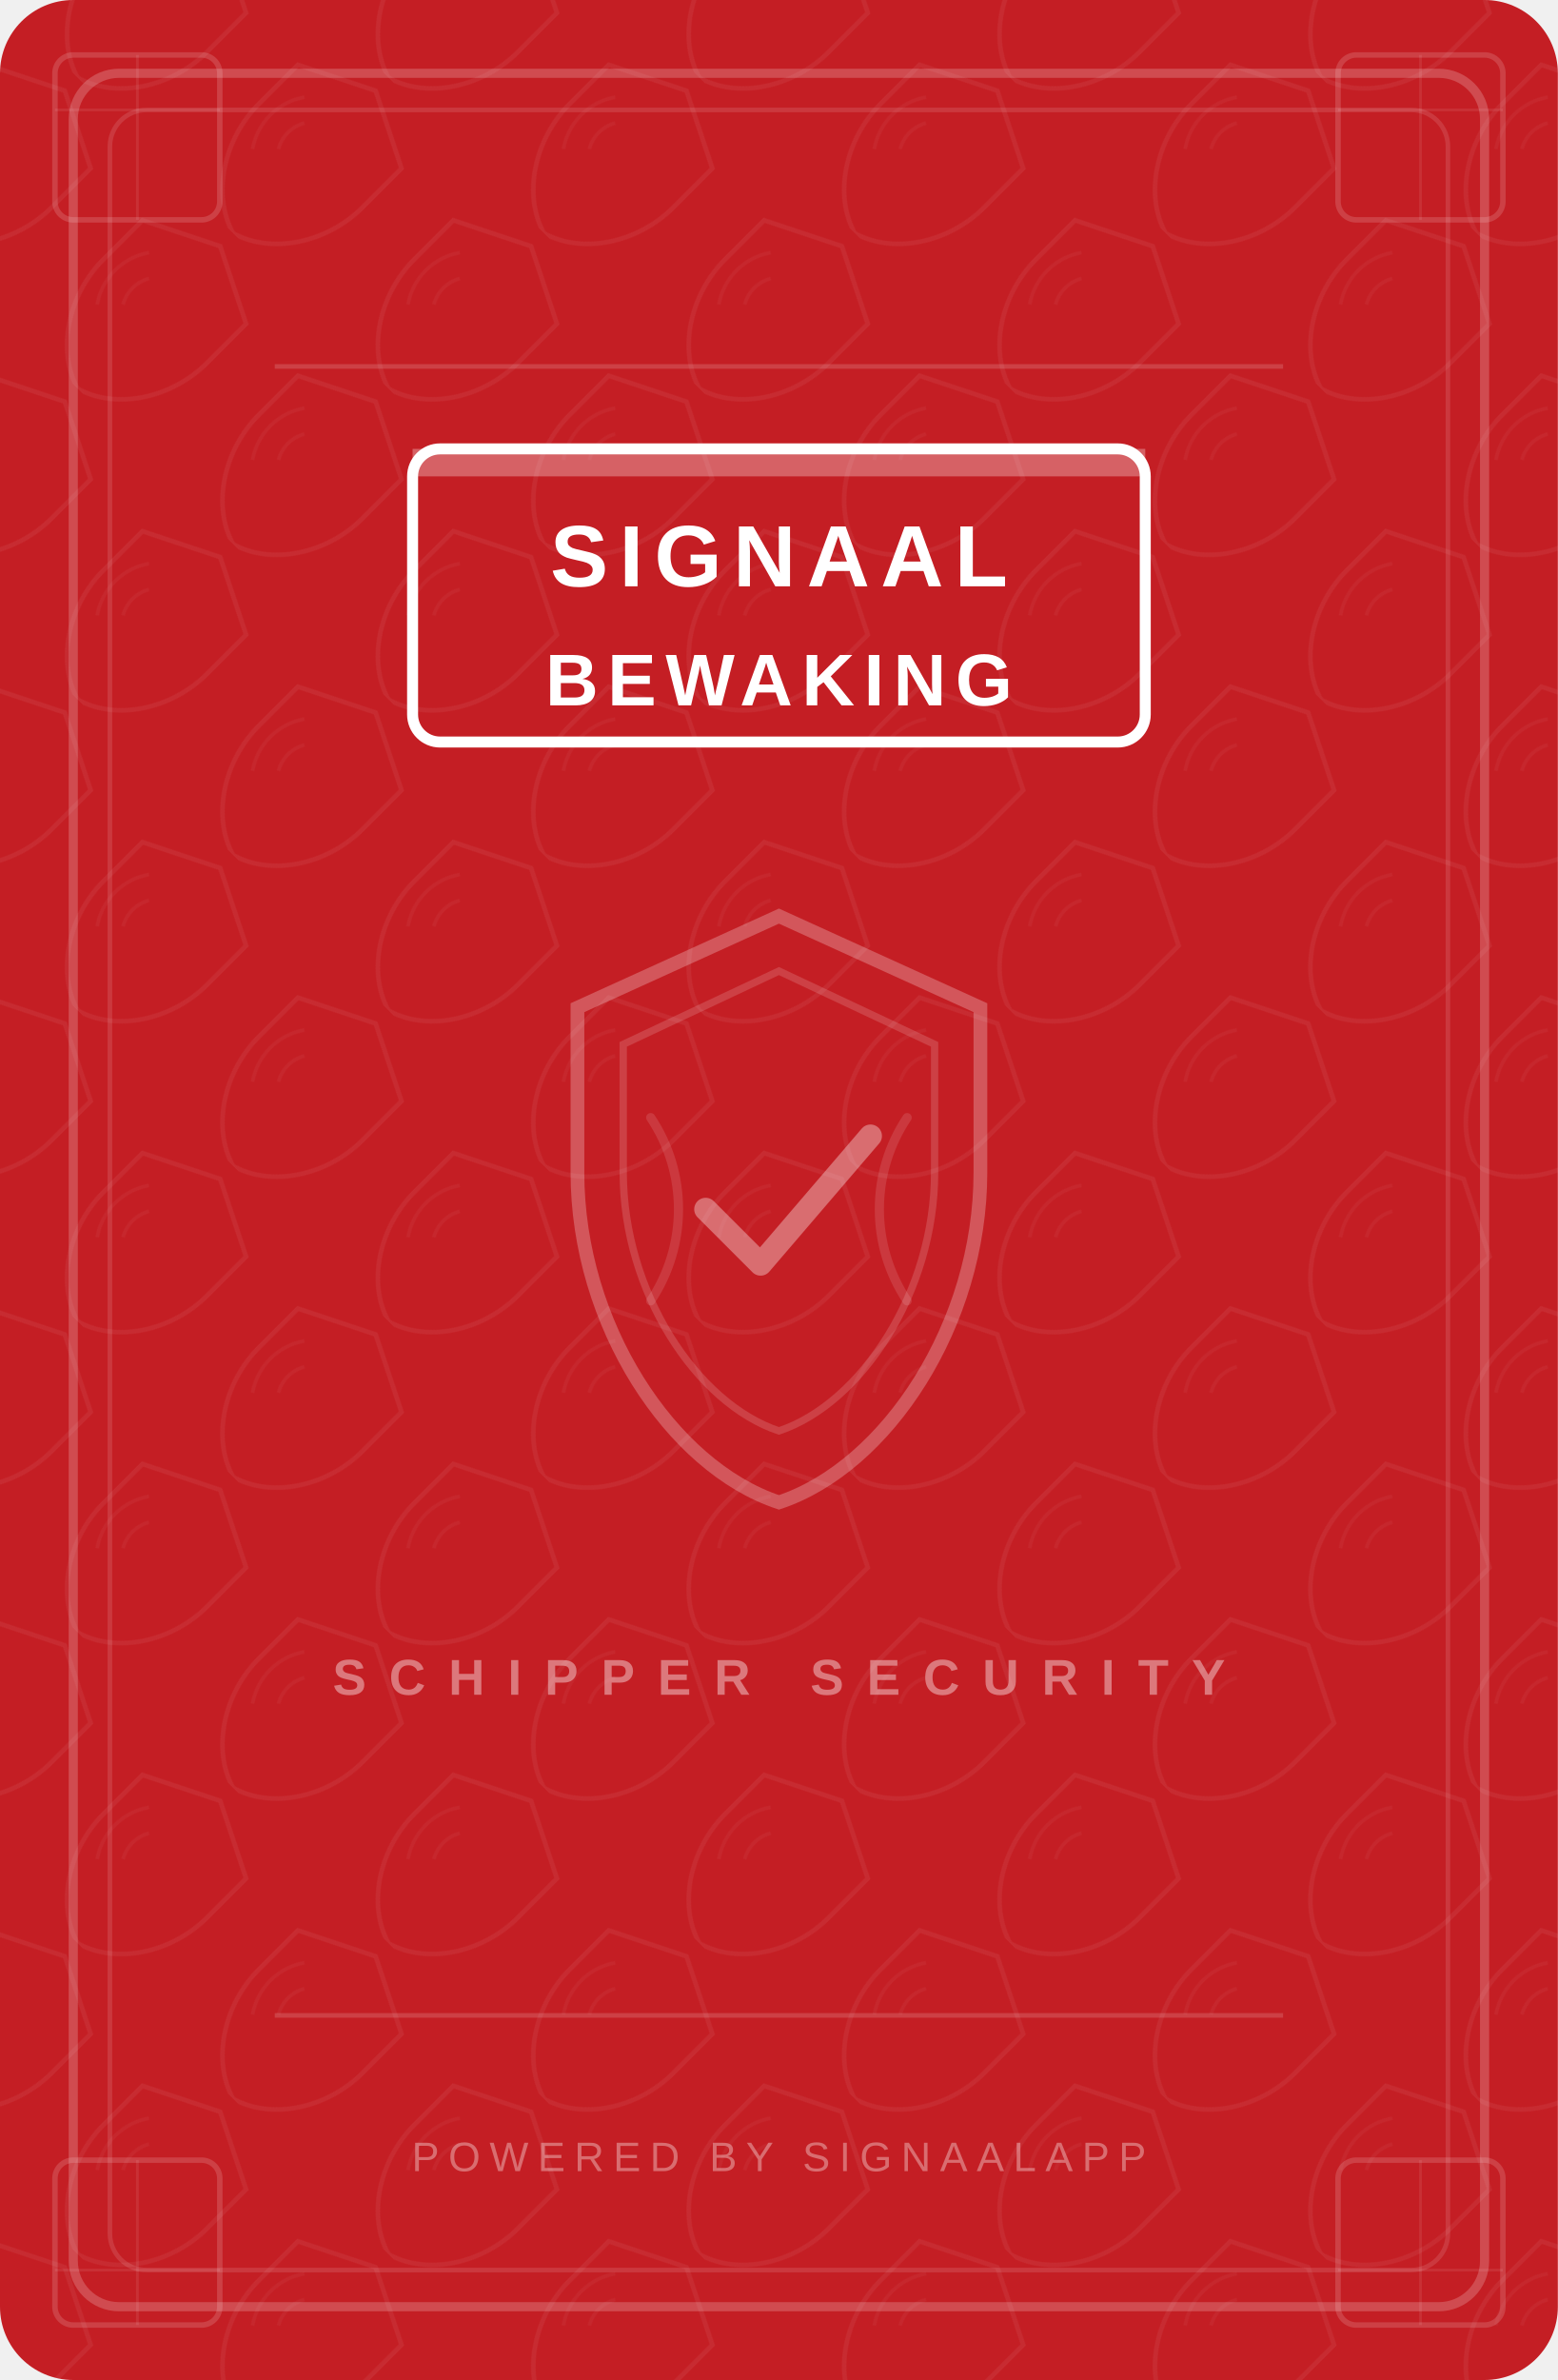
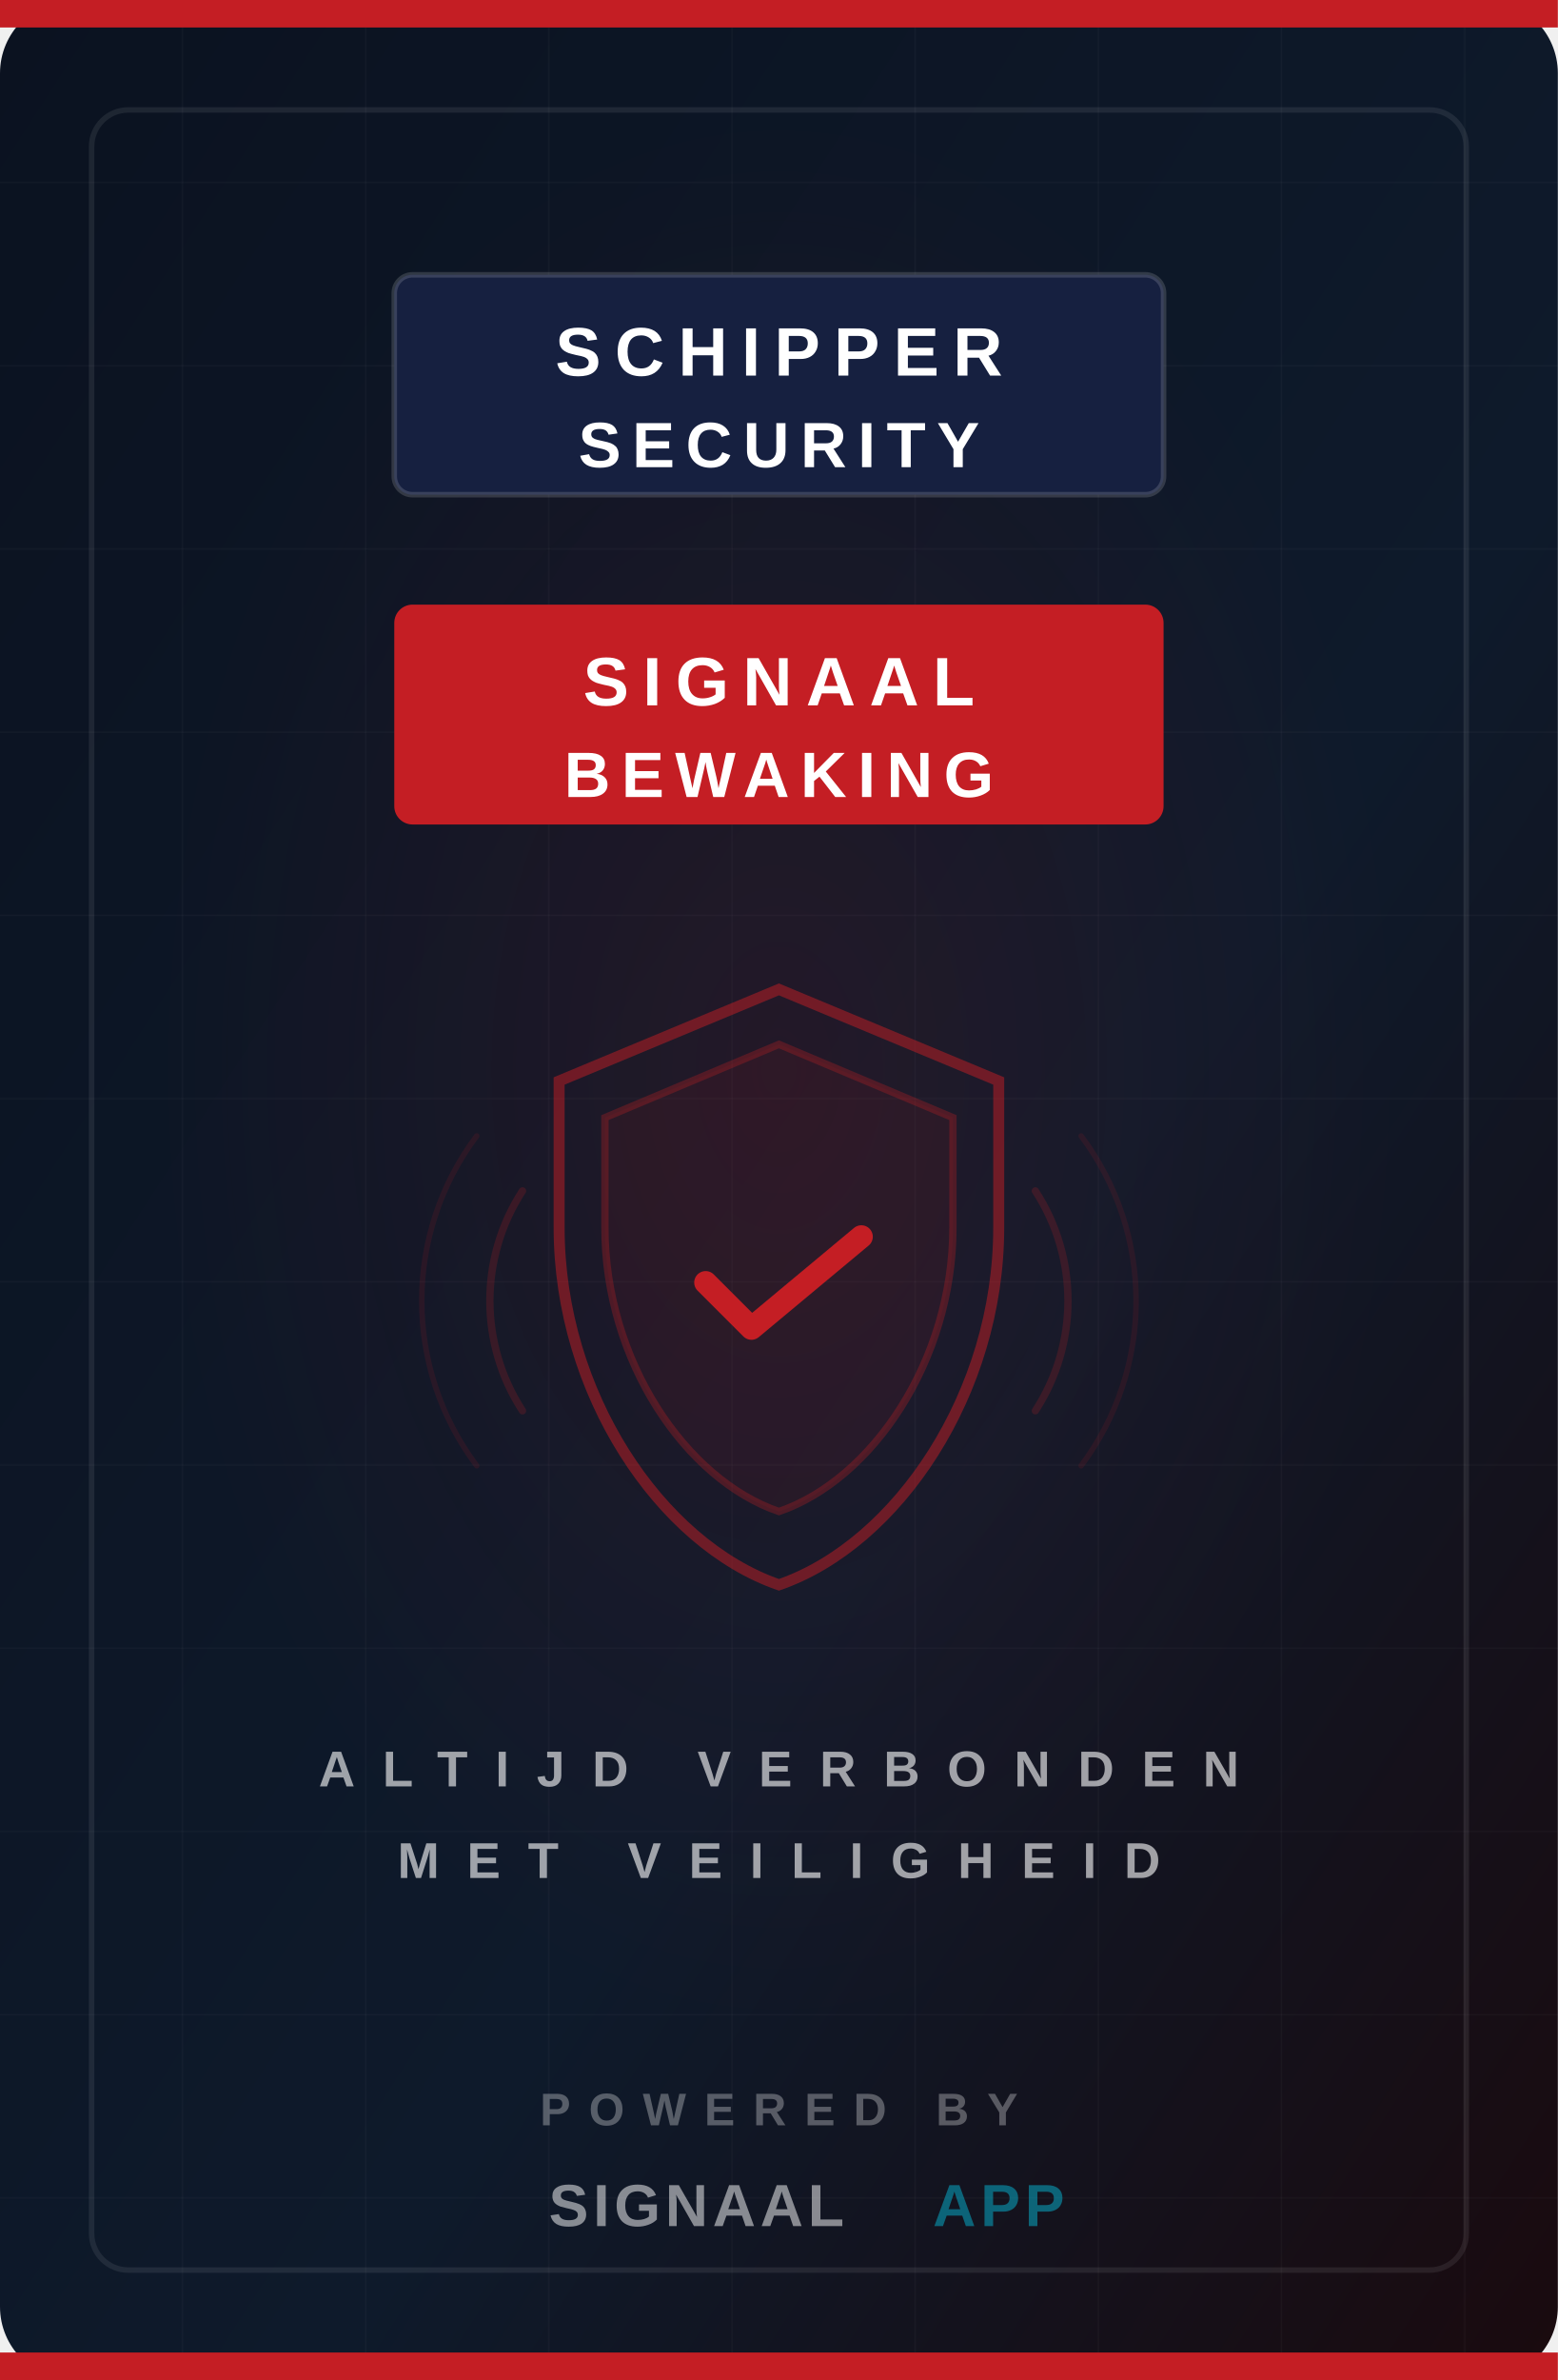
<svg xmlns="http://www.w3.org/2000/svg" viewBox="0 0 170.1 259.8" width="170.1" height="259.8">
  <defs>
-     <pattern id="securityPattern" x="0" y="0" width="24" height="24" patternUnits="userSpaceOnUse" patternTransform="rotate(45)">
-       <rect width="24" height="24" fill="none" />
-       <path d="M12 2L4 6v6c0 5.5 3.4 10.7 8 12 4.6-1.3 8-6.5 8-12V6L12 2z" fill="none" stroke="rgba(255,255,255,0.06)" stroke-width="0.5" />
-       <path d="M9 14a4 4 0 0 1 0-4" fill="none" stroke="rgba(255,255,255,0.04)" stroke-width="0.4" />
-       <path d="M7 16a7 7 0 0 1 0-8" fill="none" stroke="rgba(255,255,255,0.04)" stroke-width="0.4" />
+     <linearGradient id="bgGrad" x1="0" y1="0" x2="1" y2="1">
+       <stop offset="0%" stop-color="#0b1220" />
+       <stop offset="60%" stop-color="#0e1a2b" />
+       <stop offset="100%" stop-color="#1a0a0e" />
+     </linearGradient>
+     <pattern id="techGrid" x="0" y="0" width="20" height="20" patternUnits="userSpaceOnUse">
+       <rect width="20" height="20" fill="none" />
+       <line x1="0" y1="20" x2="20" y2="20" stroke="rgba(255,255,255,0.03)" stroke-width="0.3" />
+       <line x1="20" y1="0" x2="20" y2="20" stroke="rgba(255,255,255,0.03)" stroke-width="0.3" />
    </pattern>
-     <g id="cornerOrnament">
-       <rect x="6" y="6" width="18" height="18" rx="2" fill="none" stroke="rgba(255,255,255,0.15)" stroke-width="0.6" />
-       <line x1="6" y1="12" x2="24" y2="12" stroke="rgba(255,255,255,0.08)" stroke-width="0.3" />
-       <line x1="15" y1="6" x2="15" y2="24" stroke="rgba(255,255,255,0.08)" stroke-width="0.3" />
-     </g>
+     <radialGradient id="redGlow" cx="0.5" cy="0.45" r="0.4">
+       <stop offset="0%" stop-color="rgba(196,30,36,0.12)" />
+       <stop offset="100%" stop-color="rgba(196,30,36,0)" />
+     </radialGradient>
  </defs>
-   <rect width="170.1" height="259.8" rx="8" fill="#C41E24" />
-   <rect width="170.1" height="259.8" rx="8" fill="url(#securityPattern)" />
-   <rect x="8" y="8" width="154.1" height="243.8" rx="5" fill="none" stroke="rgba(255,255,255,0.2)" stroke-width="1" />
-   <rect x="12" y="12" width="146.1" height="235.8" rx="4" fill="none" stroke="rgba(255,255,255,0.12)" stroke-width="0.5" />
-   <line x1="30" y1="40" x2="140.1" y2="40" stroke="rgba(255,255,255,0.15)" stroke-width="0.5" />
-   <g transform="translate(85.05, 65)">
-     <rect x="-40" y="-16" width="80" height="32" rx="3" fill="none" stroke="#FFFFFF" stroke-width="1.2" />
-     <rect x="-40" y="-16" width="80" height="3" fill="rgba(255,255,255,0.3)" />
-     <text x="0" y="-1" font-family="Montserrat, Arial, sans-serif" font-weight="800" font-size="9.5" fill="#FFFFFF" text-anchor="middle" letter-spacing="1.2">SIGNAAL</text>
-     <text x="0" y="12" font-family="Montserrat, Arial, sans-serif" font-weight="800" font-size="8" fill="#FFFFFF" text-anchor="middle" letter-spacing="1">BEWAKING</text>
+   <rect width="170.1" height="259.8" rx="8" fill="url(#bgGrad)" />
+   <rect width="170.1" height="259.8" rx="8" fill="url(#techGrid)" />
+   <rect width="170.1" height="259.8" rx="8" fill="url(#redGlow)" />
+   <rect x="0" y="0" width="170.1" height="3" rx="8 8 0 0" fill="#C41E24" />
+   <rect x="0" y="256.8" width="170.1" height="3" rx="0 0 8 8" fill="#C41E24" />
+   <rect x="10" y="12" width="150.1" height="235.8" rx="4" fill="none" stroke="rgba(255,255,255,0.08)" stroke-width="0.6" />
+   <g transform="translate(85.05, 42)">
+     <rect x="-42" y="-12" width="84" height="24" rx="2" fill="#162040" stroke="rgba(255,255,255,0.15)" stroke-width="0.6" />
+     <text x="0" y="-1" font-family="Montserrat, Arial, sans-serif" font-weight="800" font-size="7.5" fill="#FFFFFF" text-anchor="middle" letter-spacing="1.5">SCHIPPER</text>
+     <text x="0" y="9" font-family="Montserrat, Arial, sans-serif" font-weight="800" font-size="7" fill="#FFFFFF" text-anchor="middle" letter-spacing="1.2">SECURITY</text>
  </g>
-   <g transform="translate(85.05, 130)">
-     <path d="M0-30L-22-20v18c0 16.5 10.2 32.1 22 36 11.8-3.9 22-19.5 22-36v-18L0-30z" fill="none" stroke="rgba(255,255,255,0.25)" stroke-width="1.5" />
-     <path d="M0-24L-17-16v14c0 13 8 25.2 17 28.2 9-3 17-15.2 17-28.2v-14L0-24z" fill="none" stroke="rgba(255,255,255,0.15)" stroke-width="0.8" />
-     <path d="M-8 2L-2 8L10-6" fill="none" stroke="rgba(255,255,255,0.35)" stroke-width="2.5" stroke-linecap="round" stroke-linejoin="round" />
-     <path d="M-14-8a18 18 0 0 1 0 20" fill="none" stroke="rgba(255,255,255,0.12)" stroke-width="1" stroke-linecap="round" />
-     <path d="M14-8a18 18 0 0 0 0 20" fill="none" stroke="rgba(255,255,255,0.12)" stroke-width="1" stroke-linecap="round" />
+   <g transform="translate(85.05, 78)">
+     <rect x="-42" y="-12" width="84" height="24" rx="2" fill="#C41E24" />
+     <text x="0" y="-1" font-family="Montserrat, Arial, sans-serif" font-weight="800" font-size="7.5" fill="#FFFFFF" text-anchor="middle" letter-spacing="1.5">SIGNAAL</text>
+     <text x="0" y="9" font-family="Montserrat, Arial, sans-serif" font-weight="800" font-size="7" fill="#FFFFFF" text-anchor="middle" letter-spacing="1.2">BEWAKING</text>
  </g>
-   <g transform="translate(85.05, 185)">
-     <text x="0" y="0" font-family="Montserrat, Arial, sans-serif" font-weight="600" font-size="5.5" fill="rgba(255,255,255,0.4)" text-anchor="middle" letter-spacing="2.5">SCHIPPER SECURITY</text>
+   <g transform="translate(85.05, 140)">
+     <path d="M0-32L-24-22v16c0 18 11 34.5 24 39 13-4.5 24-21 24-39v-16L0-32z" fill="none" stroke="rgba(196,30,36,0.5)" stroke-width="1.2" />
+     <path d="M0-26L-19-18v12c0 14.5 8.8 27.5 19 31 10.2-3.5 19-16.5 19-31v-12L0-26z" fill="rgba(196,30,36,0.08)" stroke="rgba(196,30,36,0.3)" stroke-width="0.8" />
+     <path d="M-8 0L-3 5L9-5" fill="none" stroke="#C41E24" stroke-width="2.5" stroke-linecap="round" stroke-linejoin="round" />
+     <path d="M-28-10a22 22 0 0 0 0 24" fill="none" stroke="rgba(196,30,36,0.2)" stroke-width="0.8" stroke-linecap="round" />
+     <path d="M-33-16a30 30 0 0 0 0 36" fill="none" stroke="rgba(196,30,36,0.12)" stroke-width="0.6" stroke-linecap="round" />
+     <path d="M28-10a22 22 0 0 1 0 24" fill="none" stroke="rgba(196,30,36,0.2)" stroke-width="0.8" stroke-linecap="round" />
+     <path d="M33-16a30 30 0 0 1 0 36" fill="none" stroke="rgba(196,30,36,0.12)" stroke-width="0.6" stroke-linecap="round" />
  </g>
-   <line x1="30" y1="220" x2="140.1" y2="220" stroke="rgba(255,255,255,0.15)" stroke-width="0.5" />
-   <g transform="translate(85.05, 237)">
-     <text x="0" y="0" font-family="Montserrat, Arial, sans-serif" font-weight="400" font-size="4.5" fill="rgba(255,255,255,0.35)" text-anchor="middle" letter-spacing="1">POWERED BY SIGNAALAPP</text>
+   <g transform="translate(85.05, 195)">
+     <text x="0" y="0" font-family="Montserrat, Arial, sans-serif" font-weight="800" font-size="5.5" fill="rgba(255,255,255,0.6)" text-anchor="middle" letter-spacing="3">ALTIJD VERBONDEN</text>
+     <text x="0" y="10" font-family="Montserrat, Arial, sans-serif" font-weight="800" font-size="5.5" fill="rgba(255,255,255,0.6)" text-anchor="middle" letter-spacing="3">MET VEILIGHEID</text>
  </g>
-   <use href="#cornerOrnament" x="0" y="0" />
-   <use href="#cornerOrnament" x="0" y="0" transform="translate(170.1,0) scale(-1,1)" />
-   <use href="#cornerOrnament" x="0" y="0" transform="translate(0,259.8) scale(1,-1)" />
-   <use href="#cornerOrnament" x="0" y="0" transform="translate(170.1,259.8) scale(-1,-1)" />
+   <g transform="translate(85.05, 232)">
+     <text x="0" y="0" font-family="Montserrat, Arial, sans-serif" font-weight="800" font-size="5" fill="rgba(255,255,255,0.3)" text-anchor="middle" letter-spacing="2">POWERED BY</text>
+     <text x="-9" y="11" font-family="Montserrat, Arial, sans-serif" font-weight="800" font-size="6.5" fill="rgba(255,255,255,0.5)" text-anchor="middle" letter-spacing="0.5">SIGNAAL</text>
+     <text x="24" y="11" font-family="Montserrat, Arial, sans-serif" font-weight="800" font-size="6.5" fill="rgba(6,182,212,0.5)" text-anchor="middle" letter-spacing="0.5">APP</text>
+   </g>
</svg>
